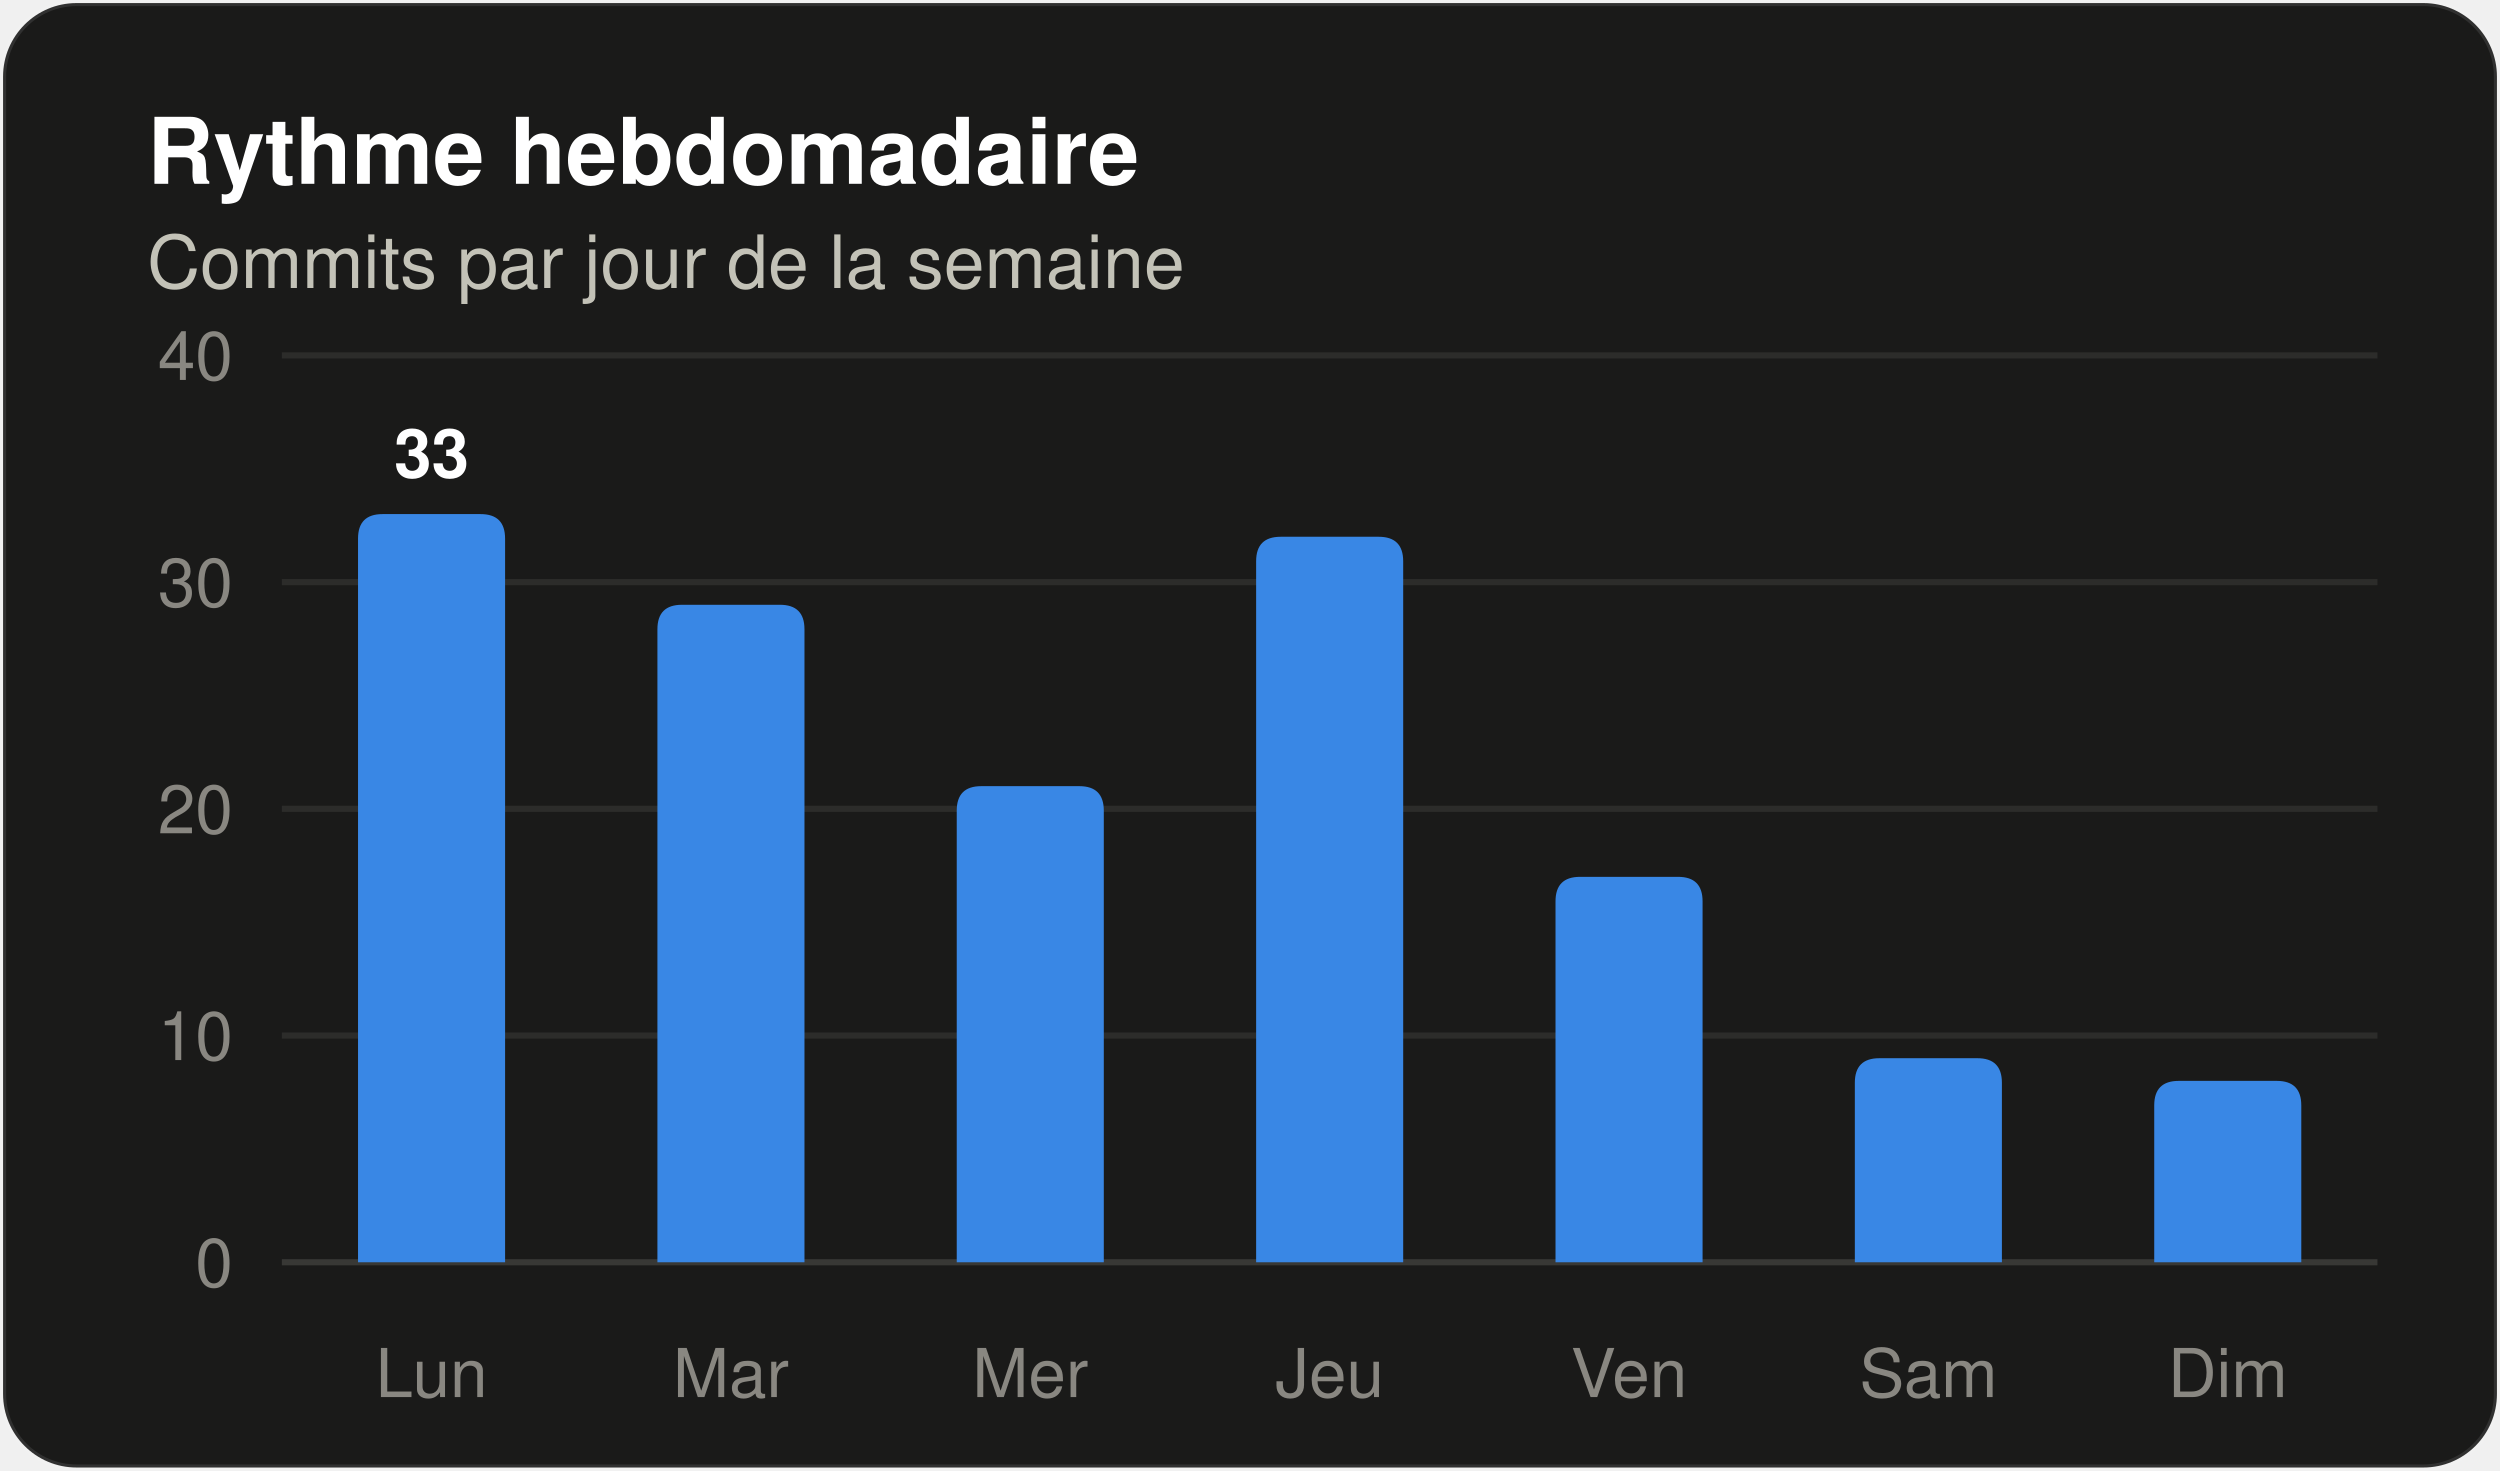
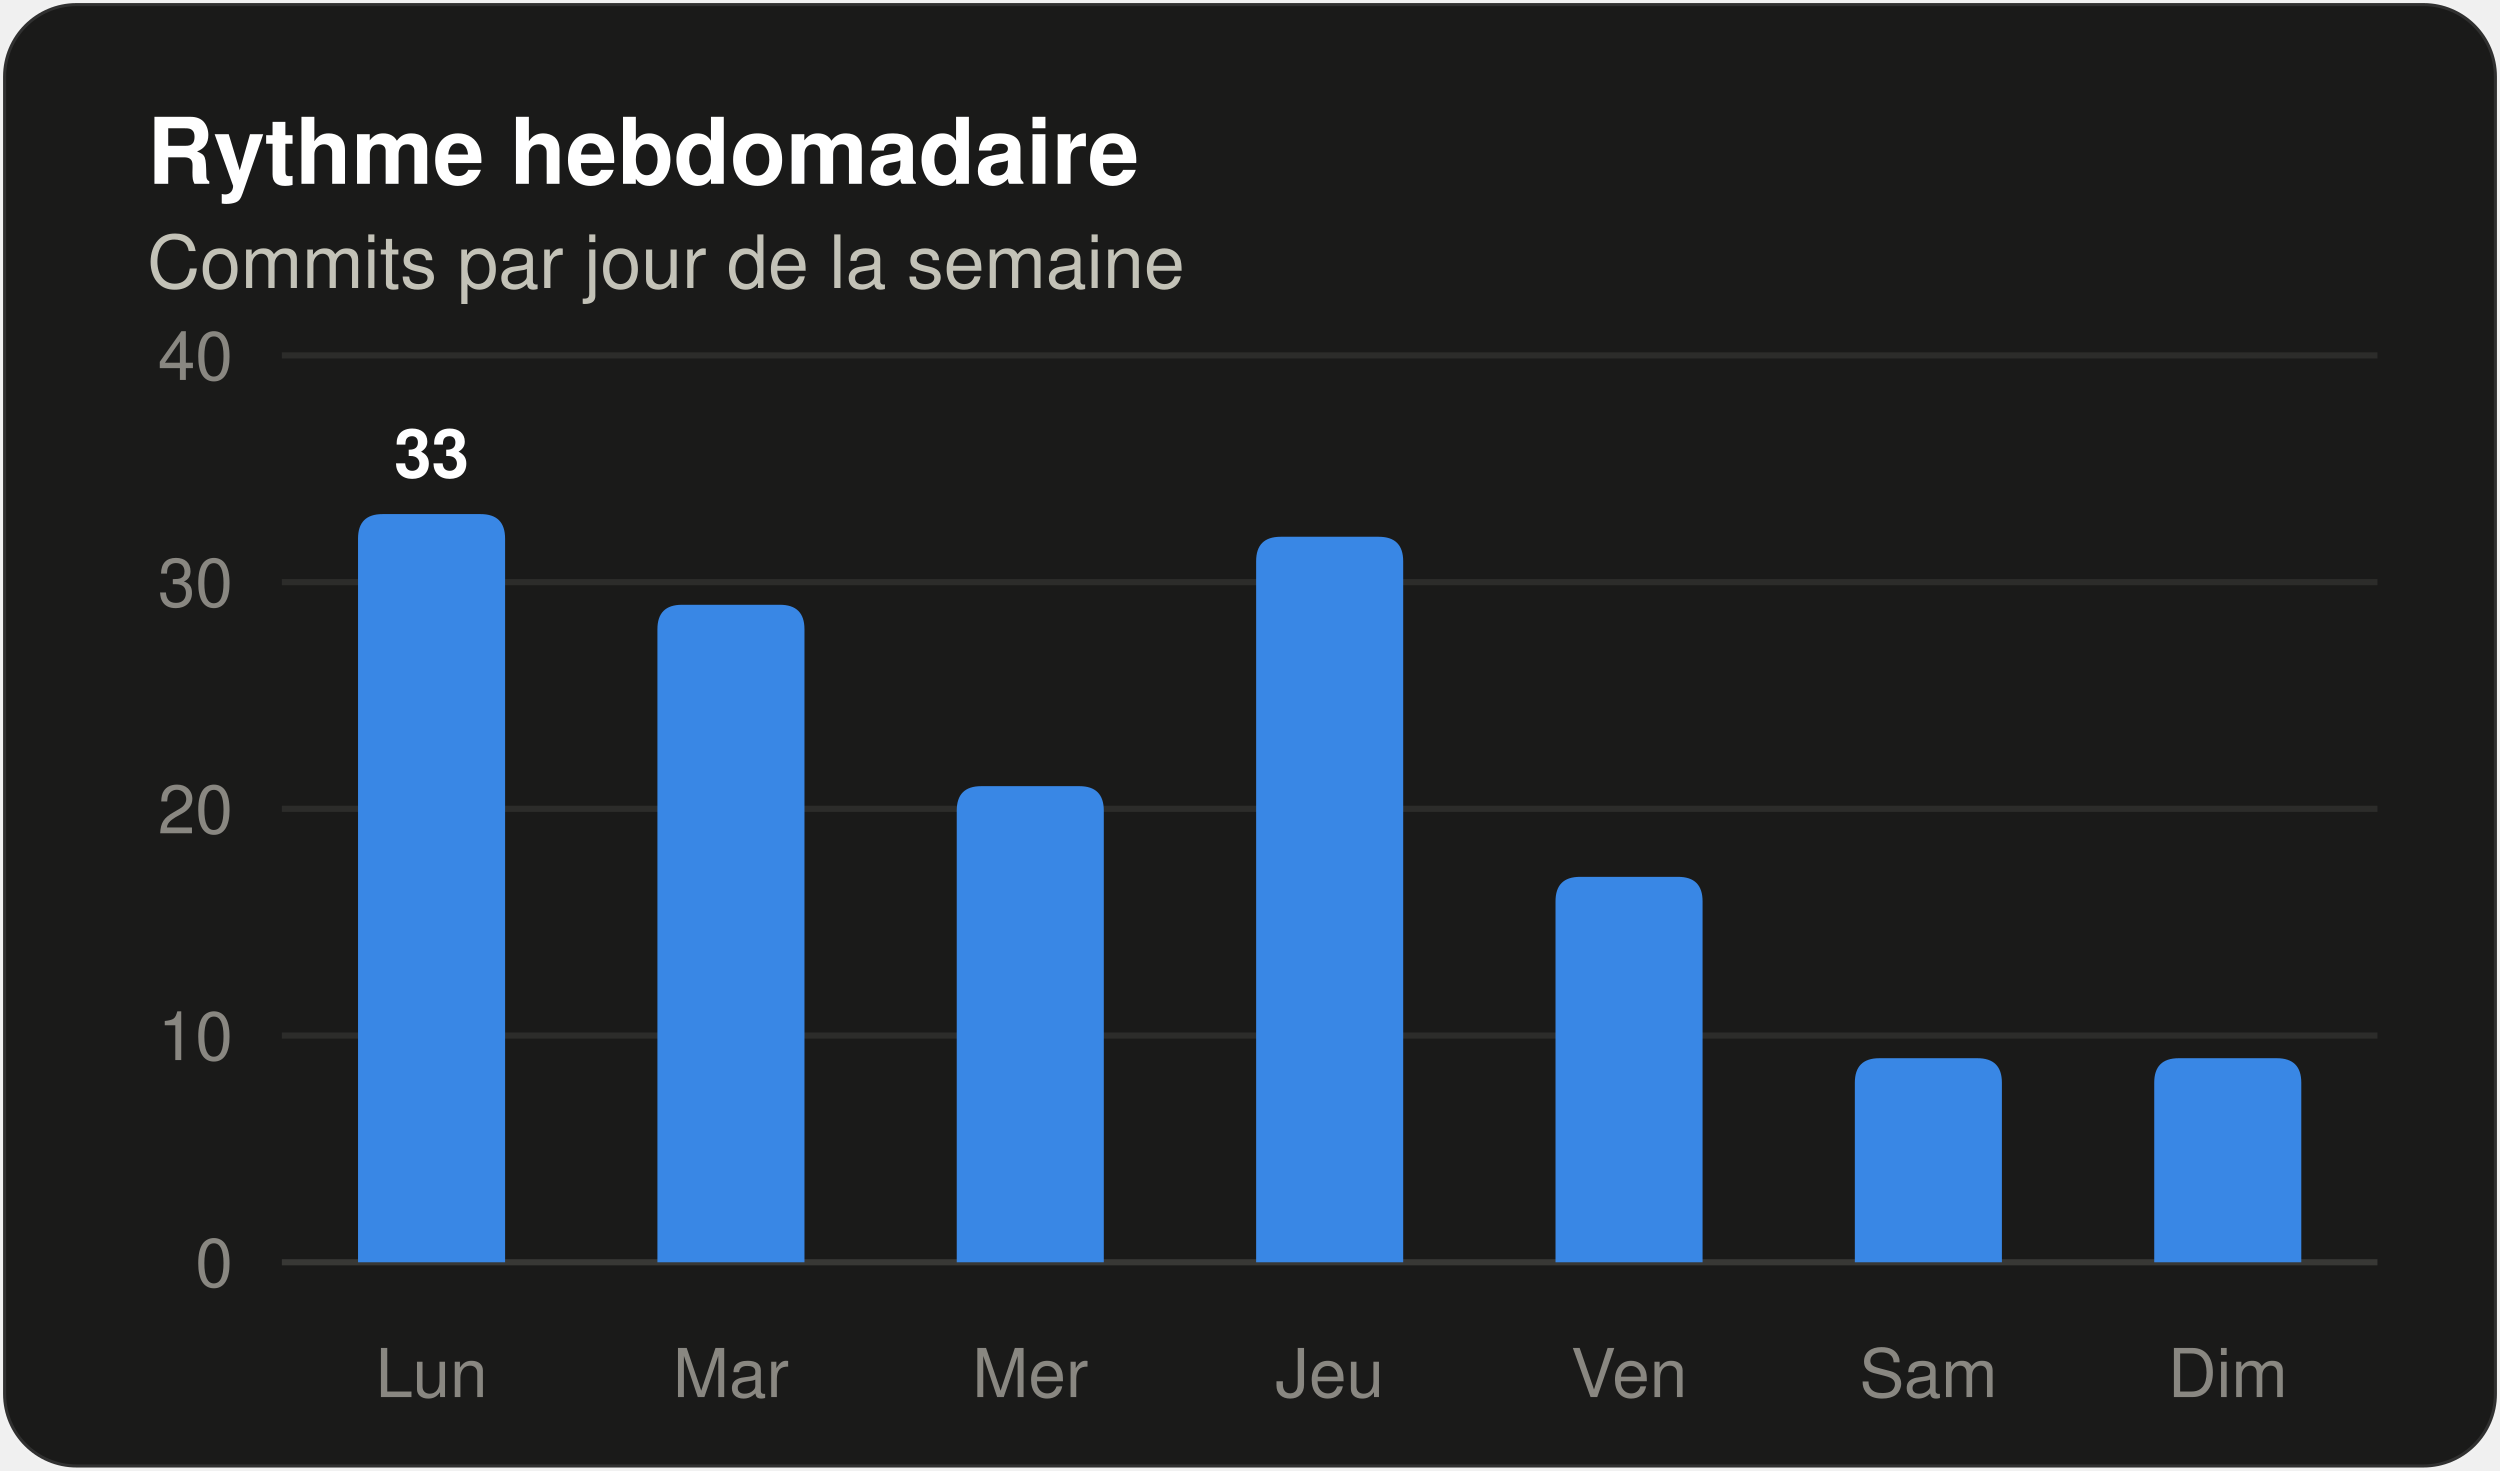
<svg xmlns="http://www.w3.org/2000/svg" width="408" height="240" viewBox="0 0 408 240" role="img" aria-label="Histogramme des commits par jour de la semaine" font-family="system-ui, 'Segoe UI', Ubuntu, Helvetica, Arial, sans-serif">
  <rect x="0.5" y="0.5" width="407" height="239" rx="12" fill="#1a1a19" stroke="rgba(255,255,255,0.10)" />
  <text x="24" y="30" font-size="15" fill="#ffffff" font-weight="600">Rythme hebdomadaire</text>
  <text x="24" y="47" font-size="12" fill="#c3c2b7">Commits par jour de la semaine</text>
  <line x1="46" y1="206.0" x2="388" y2="206.0" stroke="#383835" stroke-width="1" />
  <text x="38" y="210" font-size="11" fill="#898781" text-anchor="end" font-variant-numeric="tabular-nums">0</text>
  <line x1="46" y1="169.0" x2="388" y2="169.0" stroke="#2c2c2a" stroke-width="1" />
  <text x="38" y="173" font-size="11" fill="#898781" text-anchor="end" font-variant-numeric="tabular-nums">10</text>
  <line x1="46" y1="132.0" x2="388" y2="132.0" stroke="#2c2c2a" stroke-width="1" />
  <text x="38" y="136" font-size="11" fill="#898781" text-anchor="end" font-variant-numeric="tabular-nums">20</text>
  <line x1="46" y1="95.0" x2="388" y2="95.0" stroke="#2c2c2a" stroke-width="1" />
  <text x="38" y="99" font-size="11" fill="#898781" text-anchor="end" font-variant-numeric="tabular-nums">30</text>
  <line x1="46" y1="58.0" x2="388" y2="58.0" stroke="#2c2c2a" stroke-width="1" />
  <text x="38" y="62" font-size="11" fill="#898781" text-anchor="end" font-variant-numeric="tabular-nums">40</text>
  <path d="M 58.43 206.00 V 87.90 Q 58.43 83.90 62.43 83.90 H 78.43 Q 82.43 83.90 82.43 87.90 V 206.00 Z" fill="#3987e5" />
  <text x="70.429" y="77.9" font-size="11" fill="#ffffff" font-weight="600" text-anchor="middle">33</text>
  <text x="70.429" y="228" font-size="11" fill="#898781" text-anchor="middle">Lun</text>
  <path d="M 107.29 206.00 V 102.70 Q 107.29 98.70 111.29 98.70 H 127.29 Q 131.29 98.70 131.29 102.70 V 206.00 Z" fill="#3987e5" />
  <text x="119.286" y="228" font-size="11" fill="#898781" text-anchor="middle">Mar</text>
  <path d="M 156.14 206.00 V 132.30 Q 156.14 128.30 160.14 128.30 H 176.14 Q 180.14 128.30 180.14 132.30 V 206.00 Z" fill="#3987e5" />
  <text x="168.143" y="228" font-size="11" fill="#898781" text-anchor="middle">Mer</text>
  <path d="M 205.00 206.00 V 91.60 Q 205.00 87.60 209.00 87.60 H 225.00 Q 229.00 87.60 229.00 91.60 V 206.00 Z" fill="#3987e5" />
  <text x="217" y="228" font-size="11" fill="#898781" text-anchor="middle">Jeu</text>
  <path d="M 253.86 206.00 V 147.10 Q 253.86 143.10 257.86 143.10 H 273.86 Q 277.86 143.10 277.86 147.10 V 206.00 Z" fill="#3987e5" />
  <text x="265.857" y="228" font-size="11" fill="#898781" text-anchor="middle">Ven</text>
  <path d="M 302.71 206.00 V 176.70 Q 302.71 172.70 306.71 172.70 H 322.71 Q 326.71 172.70 326.71 176.70 V 206.00 Z" fill="#3987e5" />
  <text x="314.714" y="228" font-size="11" fill="#898781" text-anchor="middle">Sam</text>
-   <path d="M 351.57 206.00 V 180.40 Q 351.57 176.40 355.57 176.40 H 371.57 Q 375.57 176.40 375.57 180.40 V 206.00 Z" fill="#3987e5" />
+   <path d="M 351.57 206.00 V 176.70 Q 351.57 172.70 355.57 172.70 H 371.57 Q 375.57 172.70 375.57 176.70 V 206.00 Z" fill="#3987e5" />
  <text x="363.571" y="228" font-size="11" fill="#898781" text-anchor="middle">Dim</text>
</svg>
